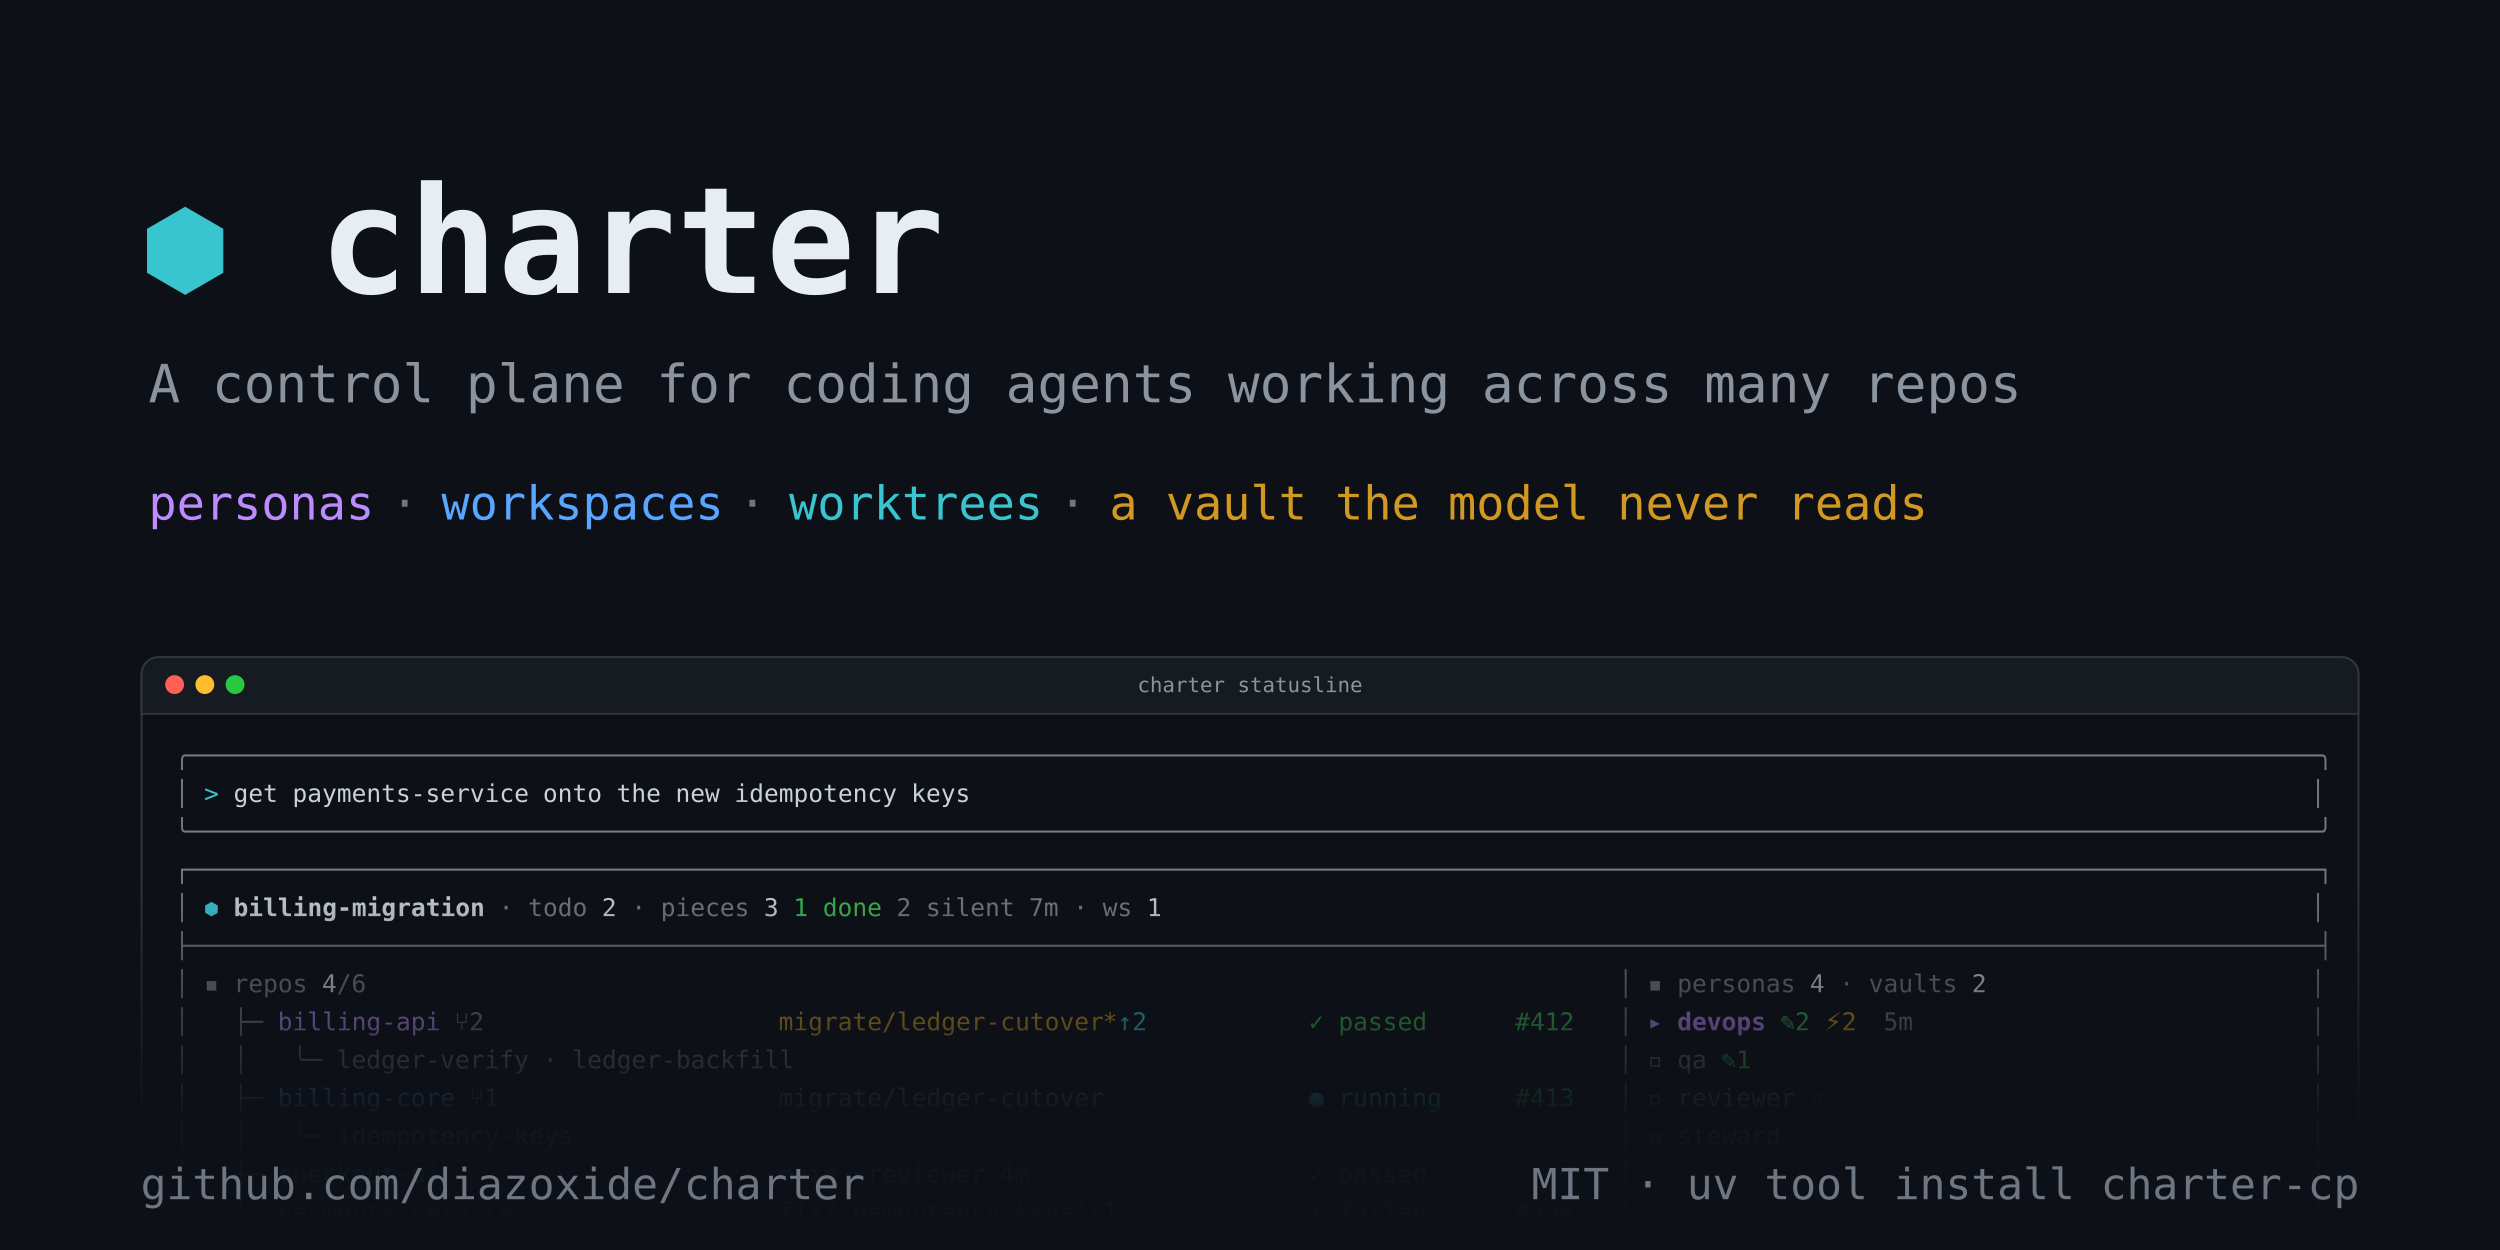
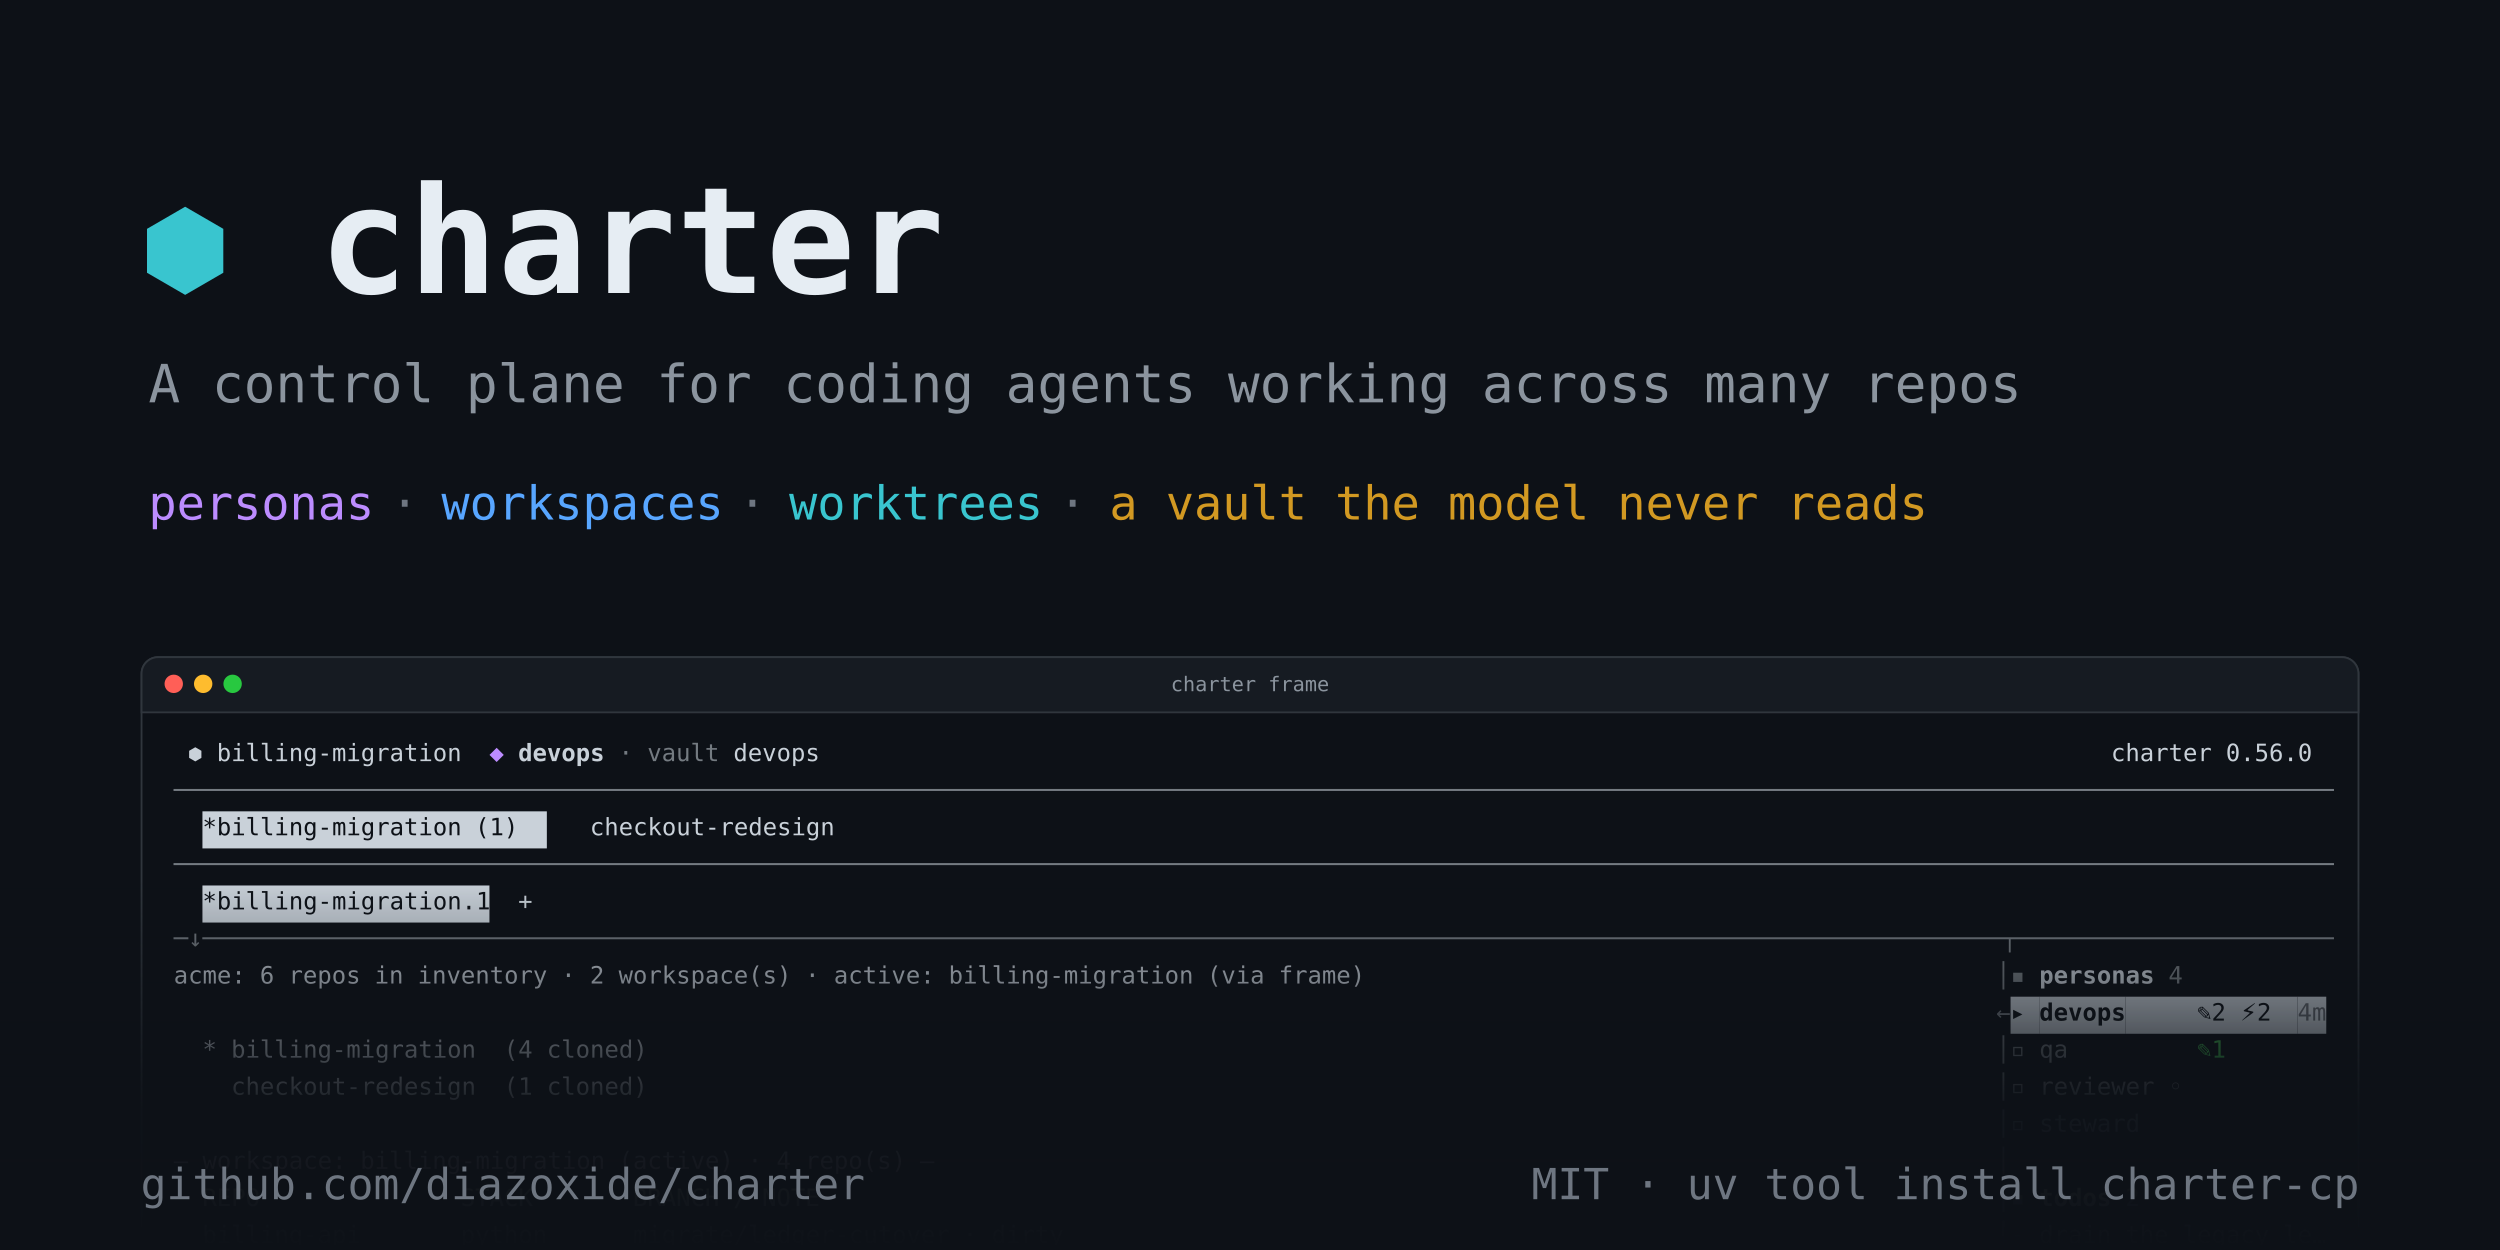
- <svg xmlns="http://www.w3.org/2000/svg" width="1280" height="640" viewBox="0 0 1280 640" role="img" aria-label="charter — a control plane for coding agents across many repos: durable personas, per-task workspaces, and a credential vault the model never reads from. Below the wordmark, charter's real status line showing the active task, its repos and their branches.">
+ <svg xmlns="http://www.w3.org/2000/svg" width="1280" height="640" viewBox="0 0 1280 640" role="img" aria-label="charter — a control plane for coding agents across many repos: durable personas, per-task workspaces, and a credential vault the model never reads from. Below the wordmark, charter's real frame: a tab strip of workspaces, a tab strip of agent chats, and a persona column beside the session it is running.">
  <style>
    .mono { font-family: ui-monospace, SFMono-Regular, 'SF Mono', Menlo, Consolas, 'DejaVu Sans Mono', monospace; }
  </style>
  <defs>
    <linearGradient id="fade" x1="0" y1="0" x2="0" y2="1">
      <stop offset="0" stop-color="#0d1117" stop-opacity="0" />
      <stop offset="0.62" stop-color="#0d1117" stop-opacity="0.94" />
      <stop offset="1" stop-color="#0d1117" stop-opacity="1" />
    </linearGradient>
    <clipPath id="crop">
      <rect x="72" y="336" width="1136" height="304" />
    </clipPath>
  </defs>
  <rect width="1280" height="640" fill="#0d1117" />
  <text class="mono" x="72" y="150" font-size="76" font-weight="700" fill="#e6edf3">
    <tspan fill="#39c5cf">⬢</tspan> charter
  </text>
  <text class="mono" x="76" y="206" font-size="27" fill="#8b949e">A control plane for coding agents working across many repos</text>
  <g class="mono" font-size="24">
    <text x="76" y="266" fill="#bc8cff">personas</text>
    <text x="200" y="266" fill="#6e7681">·</text>
    <text x="226" y="266" fill="#58a6ff">workspaces</text>
    <text x="378" y="266" fill="#6e7681">·</text>
    <text x="404" y="266" fill="#39c5cf">worktrees</text>
    <text x="542" y="266" fill="#6e7681">·</text>
    <text x="568" y="266" fill="#d29922">a vault the model never reads</text>
  </g>
  <g clip-path="url(#crop)">
-     <svg x="72" y="336" width="1136" height="286.22" viewBox="0 0 1174.8 296.0" preserveAspectRatio="xMidYMin slice">
-       <rect x="0.5" y="0.5" width="1173.80" height="379.40" rx="9" fill="#0d1117" stroke="#30363d" />
-       <path d="M0.5 9.5a9 9 0 0 1 9-9h1155.80a9 9 0 0 1 9 9v21.00h-1173.80z" fill="#161b22" stroke="#30363d" />
+     <svg x="72" y="336" width="1136" height="304.06" viewBox="0 0 1206.0 322.8" preserveAspectRatio="xMidYMin slice">
+       <rect x="0.5" y="0.5" width="1205.00" height="661.50" rx="9" fill="#0d1117" stroke="#30363d" />
+       <path d="M0.5 9.5a9 9 0 0 1 9-9h1187.00a9 9 0 0 1 9 9v21.00h-1205.00z" fill="#161b22" stroke="#30363d" />
      <circle cx="18" cy="15.0" r="5" fill="#ff5f57" />
      <circle cx="34" cy="15.0" r="5" fill="#febc2e" />
      <circle cx="50" cy="15.0" r="5" fill="#28c840" />
-       <text x="587.40" y="19.0" text-anchor="middle" font-family="ui-monospace, SFMono-Regular, 'SF Mono', Menlo, Consolas, 'DejaVu Sans Mono', monospace" font-size="11" fill="#8b949e">charter statusline</text>
+       <text x="603.00" y="19.0" text-anchor="middle" font-family="ui-monospace, SFMono-Regular, 'SF Mono', Menlo, Consolas, 'DejaVu Sans Mono', monospace" font-size="11" fill="#8b949e">charter frame</text>
      <g font-family="ui-monospace, SFMono-Regular, 'SF Mono', Menlo, Consolas, 'DejaVu Sans Mono', monospace" font-size="13.0">
-         <text x="18.00 25.80 33.60 41.40 49.20 57.00 64.80 72.60 80.40 88.20 96.00 103.80 111.60 119.40 127.20 135.00 142.80 150.60 158.40 166.20 174.00 181.80 189.60 197.40 205.20 213.00 220.80 228.60 236.40 244.20 252.00 259.80 267.60 275.40 283.20 291.00 298.80 306.60 314.40 322.20 330.00 337.80 345.60 353.40 361.20 369.00 376.80 384.60 392.40 400.20 408.00 415.80 423.60 431.40 439.20 447.00 454.80 462.60 470.40 478.20 486.00 493.80 501.60 509.40 517.20 525.00 532.80 540.60 548.40 556.20 564.00 571.80 579.60 587.40 595.20 603.00 610.80 618.60 626.40 634.20 642.00 649.80 657.60 665.40 673.20 681.00 688.80 696.60 704.40 712.20 720.00 727.80 735.60 743.40 751.20 759.00 766.80 774.60 782.40 790.20 798.00 805.80 813.60 821.40 829.20 837.00 844.80 852.60 860.40 868.20 876.00 883.80 891.60 899.40 907.20 915.00 922.80 930.60 938.40 946.20 954.00 961.80 969.60 977.40 985.20 993.00 1000.80 1008.60 1016.40 1024.20 1032.00 1039.80 1047.60 1055.40 1063.20 1071.00 1078.80 1086.60 1094.40 1102.20 1110.00 1117.80 1125.60 1133.40 1141.20 1149.00" y="57.00" fill="#c9d1d9" opacity="0.55">╭────────────────────────────────────────────────────────────────────────────────────────────────────────────────────────────────────────────────╮</text>
-         <text x="18.00" y="77.15" fill="#c9d1d9" opacity="0.55">│</text>
-         <text x="33.60" y="77.15" fill="#39c5cf">&gt;</text>
-         <text x="49.20 57.00 64.80" y="77.15" fill="#c9d1d9">get</text>
-         <text x="80.40 88.20 96.00 103.80 111.60 119.40 127.20 135.00 142.80 150.60 158.40 166.20 174.00 181.80 189.60 197.40" y="77.15" fill="#c9d1d9">payments-service</text>
-         <text x="213.00 220.80 228.60 236.40" y="77.15" fill="#c9d1d9">onto</text>
-         <text x="252.00 259.80 267.60" y="77.15" fill="#c9d1d9">the</text>
-         <text x="283.20 291.00 298.80" y="77.15" fill="#c9d1d9">new</text>
-         <text x="314.40 322.20 330.00 337.80 345.60 353.40 361.20 369.00 376.80 384.60 392.40" y="77.15" fill="#c9d1d9">idempotency</text>
-         <text x="408.00 415.80 423.60 431.40" y="77.15" fill="#c9d1d9">keys</text>
-         <text x="1149.00" y="77.15" fill="#c9d1d9" opacity="0.55">│</text>
-         <text x="18.00 25.80 33.60 41.40 49.20 57.00 64.80 72.60 80.40 88.20 96.00 103.80 111.60 119.40 127.20 135.00 142.80 150.60 158.40 166.20 174.00 181.80 189.60 197.40 205.20 213.00 220.80 228.60 236.40 244.20 252.00 259.80 267.60 275.40 283.20 291.00 298.80 306.60 314.40 322.20 330.00 337.80 345.60 353.40 361.20 369.00 376.80 384.60 392.40 400.20 408.00 415.80 423.60 431.40 439.20 447.00 454.80 462.60 470.40 478.20 486.00 493.80 501.60 509.40 517.20 525.00 532.80 540.60 548.40 556.20 564.00 571.80 579.60 587.40 595.20 603.00 610.80 618.60 626.40 634.20 642.00 649.80 657.60 665.40 673.20 681.00 688.80 696.60 704.40 712.20 720.00 727.80 735.60 743.40 751.20 759.00 766.80 774.60 782.40 790.20 798.00 805.80 813.60 821.40 829.20 837.00 844.80 852.60 860.40 868.20 876.00 883.80 891.60 899.40 907.20 915.00 922.80 930.60 938.40 946.20 954.00 961.80 969.60 977.40 985.20 993.00 1000.80 1008.60 1016.40 1024.20 1032.00 1039.80 1047.60 1055.40 1063.20 1071.00 1078.80 1086.60 1094.40 1102.20 1110.00 1117.80 1125.60 1133.40 1141.20 1149.00" y="97.30" fill="#c9d1d9" opacity="0.55">╰────────────────────────────────────────────────────────────────────────────────────────────────────────────────────────────────────────────────╯</text>
-         <text x="18.00 25.80 33.60 41.40 49.20 57.00 64.80 72.60 80.40 88.20 96.00 103.80 111.60 119.40 127.20 135.00 142.80 150.60 158.40 166.20 174.00 181.80 189.60 197.40 205.20 213.00 220.80 228.60 236.40 244.20 252.00 259.80 267.60 275.40 283.20 291.00 298.80 306.60 314.40 322.20 330.00 337.80 345.60 353.40 361.20 369.00 376.80 384.60 392.40 400.20 408.00 415.80 423.60 431.40 439.20 447.00 454.80 462.60 470.40 478.20 486.00 493.80 501.60 509.40 517.20 525.00 532.80 540.60 548.40 556.20 564.00 571.80 579.60 587.40 595.20 603.00 610.80 618.60 626.40 634.20 642.00 649.80 657.60 665.40 673.20 681.00 688.80 696.60 704.40 712.20 720.00 727.80 735.60 743.40 751.20 759.00 766.80 774.60 782.40 790.20 798.00 805.80 813.60 821.40 829.20 837.00 844.80 852.60 860.40 868.20 876.00 883.80 891.60 899.40 907.20 915.00 922.80 930.60 938.40 946.20 954.00 961.80 969.60 977.40 985.20 993.00 1000.80 1008.60 1016.40 1024.20 1032.00 1039.80 1047.60 1055.40 1063.20 1071.00 1078.80 1086.60 1094.40 1102.20 1110.00 1117.80 1125.60 1133.40 1141.20 1149.00" y="117.45" fill="#c9d1d9" opacity="0.55">┌────────────────────────────────────────────────────────────────────────────────────────────────────────────────────────────────────────────────┐</text>
-         <text x="18.00" y="137.60" fill="#c9d1d9" opacity="0.55">│</text>
-         <text x="33.60" y="137.60" fill="#39c5cf">⬢</text>
-         <text x="49.20 57.00 64.80 72.60 80.40 88.20 96.00 103.80 111.60 119.40 127.20 135.00 142.80 150.60 158.40 166.20 174.00" y="137.60" fill="#c9d1d9" font-weight="600">billing-migration</text>
-         <text x="189.60" y="137.60" fill="#c9d1d9" opacity="0.55">·</text>
-         <text x="205.20 213.00 220.80 228.60" y="137.60" fill="#c9d1d9" opacity="0.55">todo</text>
-         <text x="244.20" y="137.60" fill="#c9d1d9">2</text>
-         <text x="259.80" y="137.60" fill="#c9d1d9" opacity="0.55">·</text>
-         <text x="275.40 283.20 291.00 298.80 306.60 314.40" y="137.60" fill="#c9d1d9" opacity="0.55">pieces</text>
-         <text x="330.00" y="137.60" fill="#c9d1d9">3</text>
-         <text x="345.60" y="137.60" fill="#3fb950">1</text>
-         <text x="361.20 369.00 376.80 384.60" y="137.60" fill="#3fb950">done</text>
-         <text x="400.20" y="137.60" fill="#c9d1d9" opacity="0.55">2</text>
-         <text x="415.80 423.60 431.40 439.20 447.00 454.80" y="137.60" fill="#c9d1d9" opacity="0.55">silent</text>
-         <text x="470.40 478.20" y="137.60" fill="#c9d1d9" opacity="0.55">7m</text>
-         <text x="493.80" y="137.60" fill="#c9d1d9" opacity="0.55">·</text>
-         <text x="509.40 517.20" y="137.60" fill="#c9d1d9" opacity="0.55">ws</text>
-         <text x="532.80" y="137.60" fill="#c9d1d9">1</text>
-         <text x="1149.00" y="137.60" fill="#c9d1d9" opacity="0.55">│</text>
-         <text x="18.00 25.80 33.60 41.40 49.20 57.00 64.80 72.60 80.40 88.20 96.00 103.80 111.60 119.40 127.20 135.00 142.80 150.60 158.40 166.20 174.00 181.80 189.60 197.40 205.20 213.00 220.80 228.60 236.40 244.20 252.00 259.80 267.60 275.40 283.20 291.00 298.80 306.60 314.40 322.20 330.00 337.80 345.60 353.40 361.20 369.00 376.80 384.60 392.40 400.20 408.00 415.80 423.60 431.40 439.20 447.00 454.80 462.60 470.40 478.20 486.00 493.80 501.60 509.40 517.20 525.00 532.80 540.60 548.40 556.20 564.00 571.80 579.60 587.40 595.20 603.00 610.80 618.60 626.40 634.20 642.00 649.80 657.60 665.40 673.20 681.00 688.80 696.60 704.40 712.20 720.00 727.80 735.60 743.40 751.20 759.00 766.80 774.60 782.40 790.20 798.00 805.80 813.60 821.40 829.20 837.00 844.80 852.60 860.40 868.20 876.00 883.80 891.60 899.40 907.20 915.00 922.80 930.60 938.40 946.20 954.00 961.80 969.60 977.40 985.20 993.00 1000.80 1008.60 1016.40 1024.20 1032.00 1039.80 1047.60 1055.40 1063.20 1071.00 1078.80 1086.60 1094.40 1102.20 1110.00 1117.80 1125.60 1133.40 1141.20 1149.00" y="157.75" fill="#c9d1d9" opacity="0.55">├────────────────────────────────────────────────────────────────────────────────────────────────────────────────────────────────────────────────┤</text>
-         <text x="18.00" y="177.90" fill="#c9d1d9" opacity="0.55">│</text>
-         <text x="33.60" y="177.90" fill="#c9d1d9" opacity="0.55">▪</text>
-         <text x="49.20 57.00 64.80 72.60 80.40" y="177.90" fill="#c9d1d9" opacity="0.55">repos</text>
-         <text x="96.00" y="177.90" fill="#c9d1d9">4</text>
-         <text x="103.80 111.60" y="177.90" fill="#c9d1d9" opacity="0.55">/6</text>
-         <text x="782.40" y="177.90" fill="#c9d1d9" opacity="0.55">│</text>
-         <text x="798.00" y="177.90" fill="#c9d1d9" opacity="0.55">▪</text>
-         <text x="813.60 821.40 829.20 837.00 844.80 852.60 860.40 868.20" y="177.90" fill="#c9d1d9" opacity="0.55">personas</text>
-         <text x="883.80" y="177.90" fill="#c9d1d9">4</text>
-         <text x="899.40" y="177.90" fill="#c9d1d9" opacity="0.55">·</text>
-         <text x="915.00 922.80 930.60 938.40 946.20 954.00" y="177.90" fill="#c9d1d9" opacity="0.55">vaults</text>
-         <text x="969.60" y="177.90" fill="#c9d1d9">2</text>
-         <text x="1149.00" y="177.90" fill="#c9d1d9" opacity="0.55">│</text>
-         <text x="18.00" y="198.05" fill="#c9d1d9" opacity="0.55">│</text>
-         <text x="49.20 57.00" y="198.05" fill="#c9d1d9" opacity="0.55">├─</text>
-         <text x="72.60 80.40 88.20 96.00 103.80 111.60 119.40 127.20 135.00 142.80 150.60" y="198.05" fill="#bc8cff">billing-api</text>
-         <text x="166.20 174.00" y="198.05" fill="#c9d1d9" opacity="0.55">⑂2</text>
-         <text x="337.80 345.60 353.40 361.20 369.00 376.80 384.60 392.40 400.20 408.00 415.80 423.60 431.40 439.20 447.00 454.80 462.60 470.40 478.20 486.00 493.80 501.60" y="198.05" fill="#d29922">migrate/ledger-cutover</text>
-         <text x="509.40" y="198.05" fill="#d29922">*</text>
-         <text x="517.20 525.00" y="198.05" fill="#39c5cf">↑2</text>
-         <text x="618.60" y="198.05" fill="#3fb950">✓</text>
-         <text x="634.20 642.00 649.80 657.60 665.40 673.20" y="198.05" fill="#3fb950">passed</text>
-         <text x="727.80 735.60 743.40 751.20" y="198.05" fill="#3fb950">#412</text>
-         <text x="782.40" y="198.05" fill="#c9d1d9" opacity="0.55">│</text>
-         <text x="798.00" y="198.05" fill="#bc8cff">▸</text>
-         <text x="813.60 821.40 829.20 837.00 844.80 852.60" y="198.05" fill="#bc8cff" font-weight="600">devops</text>
-         <text x="868.20 876.00" y="198.05" fill="#3fb950">✎2</text>
-         <text x="891.60 907.20" y="198.05" fill="#d29922">⚡2</text>
-         <text x="922.80 930.60" y="198.05" fill="#c9d1d9" opacity="0.55">5m</text>
-         <text x="1149.00" y="198.05" fill="#c9d1d9" opacity="0.55">│</text>
-         <text x="18.00" y="218.20" fill="#c9d1d9" opacity="0.55">│</text>
-         <text x="49.20" y="218.20" fill="#c9d1d9" opacity="0.55">│</text>
-         <text x="80.40 88.20" y="218.20" fill="#c9d1d9" opacity="0.55">╰─</text>
-         <text x="103.80 111.60 119.40 127.20 135.00 142.80 150.60 158.40 166.20 174.00 181.80 189.60 197.40" y="218.20" fill="#c9d1d9" opacity="0.55">ledger-verify</text>
-         <text x="213.00" y="218.20" fill="#c9d1d9" opacity="0.55">·</text>
-         <text x="228.60 236.40 244.20 252.00 259.80 267.60 275.40 283.20 291.00 298.80 306.60 314.40 322.20 330.00 337.80" y="218.20" fill="#c9d1d9" opacity="0.55">ledger-backfill</text>
-         <text x="782.40" y="218.20" fill="#c9d1d9" opacity="0.55">│</text>
-         <text x="798.00" y="218.20" fill="#c9d1d9" opacity="0.55">▫</text>
-         <text x="813.60 821.40" y="218.20" fill="#c9d1d9" opacity="0.55">qa</text>
-         <text x="837.00 844.80" y="218.20" fill="#3fb950">✎1</text>
-         <text x="1149.00" y="218.20" fill="#c9d1d9" opacity="0.55">│</text>
-         <text x="18.00" y="238.35" fill="#c9d1d9" opacity="0.55">│</text>
-         <text x="49.20 57.00" y="238.35" fill="#c9d1d9" opacity="0.55">├─</text>
-         <text x="72.60 80.40 88.20 96.00 103.80 111.60 119.40 127.20 135.00 142.80 150.60 158.40" y="238.35" fill="#58a6ff">billing-core</text>
-         <text x="174.00 181.80" y="238.35" fill="#c9d1d9" opacity="0.55">⑂1</text>
-         <text x="337.80 345.60 353.40 361.20 369.00 376.80 384.60 392.40 400.20 408.00 415.80 423.60 431.40 439.20 447.00 454.80 462.60 470.40 478.20 486.00 493.80 501.60" y="238.35" fill="#c9d1d9" opacity="0.55">migrate/ledger-cutover</text>
-         <text x="618.60" y="238.35" fill="#39c5cf">●</text>
-         <text x="634.20 642.00 649.80 657.60 665.40 673.20 681.00" y="238.35" fill="#39c5cf">running</text>
-         <text x="727.80 735.60 743.40 751.20" y="238.35" fill="#3fb950">#413</text>
-         <text x="782.40" y="238.35" fill="#c9d1d9" opacity="0.55">│</text>
-         <text x="798.00" y="238.35" fill="#c9d1d9" opacity="0.55">▫</text>
-         <text x="813.60 821.40 829.20 837.00 844.80 852.60 860.40 868.20" y="238.35" fill="#c9d1d9" opacity="0.55">reviewer</text>
-         <text x="883.80" y="238.35" fill="#c9d1d9" opacity="0.55">◦</text>
-         <text x="1149.00" y="238.35" fill="#c9d1d9" opacity="0.55">│</text>
-         <text x="18.00" y="258.50" fill="#c9d1d9" opacity="0.55">│</text>
-         <text x="49.20" y="258.50" fill="#c9d1d9" opacity="0.55">│</text>
-         <text x="80.40 88.20" y="258.50" fill="#c9d1d9" opacity="0.55">╰─</text>
-         <text x="103.80 111.60 119.40 127.20 135.00 142.80 150.60 158.40 166.20 174.00 181.80 189.60 197.40 205.20 213.00 220.80" y="258.50" fill="#c9d1d9" opacity="0.55">idempotency-keys</text>
-         <text x="782.40" y="258.50" fill="#c9d1d9" opacity="0.55">│</text>
-         <text x="798.00" y="258.50" fill="#c9d1d9" opacity="0.55">▫</text>
-         <text x="813.60 821.40 829.20 837.00 844.80 852.60 860.40" y="258.50" fill="#c9d1d9" opacity="0.55">steward</text>
-         <text x="1149.00" y="258.50" fill="#c9d1d9" opacity="0.55">│</text>
-         <text x="18.00" y="278.65" fill="#c9d1d9" opacity="0.55">│</text>
-         <text x="49.20 57.00" y="278.65" fill="#c9d1d9" opacity="0.55">├─</text>
-         <text x="72.60 80.40 88.20 96.00 103.80 111.60 119.40 127.20 135.00 142.80 150.60" y="278.65" fill="#39c5cf">checkout-ui</text>
-         <text x="337.80 345.60 353.40 361.20" y="278.65" fill="#c9d1d9" opacity="0.55">main</text>
-         <text x="376.80 384.60 392.40 400.20 408.00 415.80 423.60 431.40 439.20" y="278.65" fill="#bc8cff">▸reviewer</text>
-         <text x="454.80 462.60" y="278.65" fill="#c9d1d9" opacity="0.55">4m</text>
-         <text x="618.60" y="278.65" fill="#3fb950">✓</text>
-         <text x="634.20 642.00 649.80 657.60 665.40 673.20" y="278.65" fill="#3fb950">passed</text>
-         <text x="782.40" y="278.65" fill="#c9d1d9" opacity="0.55">│</text>
-         <text x="1149.00" y="278.65" fill="#c9d1d9" opacity="0.55">│</text>
-         <text x="18.00" y="298.80" fill="#c9d1d9" opacity="0.55">│</text>
-         <text x="49.20 57.00" y="298.80" fill="#c9d1d9" opacity="0.55">└─</text>
-         <text x="72.60 80.40 88.20 96.00 103.80 111.60 119.40 127.20 135.00 142.80 150.60 158.40 166.20 174.00 181.80 189.60" y="298.80" fill="#3fb950">payments-service</text>
-         <text x="337.80 345.60 353.40 361.20 369.00 376.80 384.60 392.40 400.20 408.00 415.80 423.60 431.40 439.20 447.00 454.80 462.60 470.40 478.20 486.00" y="298.80" fill="#d29922">fix/idempotency-keys</text>
-         <text x="493.80" y="298.80" fill="#d29922">*</text>
-         <text x="501.60 509.40" y="298.80" fill="#39c5cf">↑1</text>
-         <text x="618.60" y="298.80" fill="#ff7b72">✗</text>
-         <text x="634.20 642.00 649.80 657.60 665.40 673.20" y="298.80" fill="#ff7b72">failed</text>
-         <text x="727.80 735.60 743.40 751.20" y="298.80" fill="#3fb950">#398</text>
-         <text x="782.40" y="298.80" fill="#c9d1d9" opacity="0.55">│</text>
-         <text x="1149.00" y="298.80" fill="#c9d1d9" opacity="0.55">│</text>
-         <text x="18.00 25.80 33.60 41.40 49.20 57.00 64.80 72.60 80.40 88.20 96.00 103.80 111.60 119.40 127.20 135.00 142.80 150.60 158.40 166.20 174.00 181.80 189.60 197.40 205.20 213.00 220.80 228.60 236.40 244.20 252.00 259.80 267.60 275.40 283.20 291.00 298.80 306.60 314.40 322.20 330.00 337.80 345.60 353.40 361.20 369.00 376.80 384.60 392.40 400.20 408.00 415.80 423.60 431.40 439.20 447.00 454.80 462.60 470.40 478.20 486.00 493.80 501.60 509.40 517.20 525.00 532.80 540.60 548.40 556.20 564.00 571.80 579.60 587.40 595.20 603.00 610.80 618.60 626.40 634.20 642.00 649.80 657.60 665.40 673.20 681.00 688.80 696.60 704.40 712.20 720.00 727.80 735.60 743.40 751.20 759.00 766.80 774.60 782.40 790.20 798.00 805.80 813.60 821.40 829.20 837.00 844.80 852.60 860.40 868.20 876.00 883.80 891.60 899.40 907.20 915.00 922.80 930.60 938.40 946.20 954.00 961.80 969.60 977.40 985.20 993.00 1000.80 1008.60 1016.40 1024.20 1032.00 1039.80 1047.60 1055.40 1063.20 1071.00 1078.80 1086.60 1094.40 1102.20 1110.00 1117.80 1125.60 1133.40 1141.20 1149.00" y="318.95" fill="#c9d1d9" opacity="0.55">├────────────────────────────────────────────────────────────────────────────────────────────────────────────────────────────────────────────────┤</text>
-         <text x="18.00" y="339.10" fill="#c9d1d9" opacity="0.55">│</text>
-         <text x="33.60 41.40 49.20" y="339.10" fill="#c9d1d9" opacity="0.55">ctx</text>
-         <text x="64.80 72.60 80.40" y="339.10" fill="#3fb950">38%</text>
-         <text x="96.00" y="339.10" fill="#c9d1d9" opacity="0.55">·</text>
-         <text x="111.60 119.40 127.20 135.00 142.80" y="339.10" fill="#c9d1d9" opacity="0.55">cache</text>
-         <text x="158.40 166.20 174.00" y="339.10" fill="#3fb950">92%</text>
-         <text x="189.60" y="339.10" fill="#c9d1d9" opacity="0.55">·</text>
-         <text x="205.20" y="339.10" fill="#d29922">⚡</text>
-         <text x="228.60" y="339.10" fill="#d29922">2</text>
-         <text x="1016.40" y="339.10" fill="#c9d1d9" opacity="0.55">⬢</text>
-         <text x="1032.00 1039.80 1047.60 1055.40 1063.20 1071.00 1078.80" y="339.10" fill="#c9d1d9" opacity="0.55">charter</text>
-         <text x="1094.40 1102.20 1110.00 1117.80 1125.60 1133.40" y="339.10" fill="#c9d1d9" opacity="0.55">0.55.0</text>
-         <text x="1149.00" y="339.10" fill="#c9d1d9" opacity="0.55">│</text>
-         <text x="18.00 25.80 33.60 41.40 49.20 57.00 64.80 72.60 80.40 88.20 96.00 103.80 111.60 119.40 127.20 135.00 142.80 150.60 158.40 166.20 174.00 181.80 189.60 197.40 205.20 213.00 220.80 228.60 236.40 244.20 252.00 259.80 267.60 275.40 283.20 291.00 298.80 306.60 314.40 322.20 330.00 337.80 345.60 353.40 361.20 369.00 376.80 384.60 392.40 400.20 408.00 415.80 423.60 431.40 439.20 447.00 454.80 462.60 470.40 478.20 486.00 493.80 501.60 509.40 517.20 525.00 532.80 540.60 548.40 556.20 564.00 571.80 579.60 587.40 595.20 603.00 610.80 618.60 626.40 634.20 642.00 649.80 657.60 665.40 673.20 681.00 688.80 696.60 704.40 712.20 720.00 727.80 735.60 743.40 751.20 759.00 766.80 774.60 782.40 790.20 798.00 805.80 813.60 821.40 829.20 837.00 844.80 852.60 860.40 868.20 876.00 883.80 891.60 899.40 907.20 915.00 922.80 930.60 938.40 946.20 954.00 961.80 969.60 977.40 985.20 993.00 1000.80 1008.60 1016.40 1024.20 1032.00 1039.80 1047.60 1055.40 1063.20 1071.00 1078.80 1086.60 1094.40 1102.20 1110.00 1117.80 1125.60 1133.40 1141.20 1149.00" y="359.25" fill="#c9d1d9" opacity="0.55">└────────────────────────────────────────────────────────────────────────────────────────────────────────────────────────────────────────────────┘</text>
+         <text x="25.80" y="57.00" fill="#c9d1d9">⬢</text>
+         <text x="41.40 49.20 57.00 64.80 72.60 80.40 88.20 96.00 103.80 111.60 119.40 127.20 135.00 142.80 150.60 158.40 166.20" y="57.00" fill="#c9d1d9">billing-migration</text>
+         <text x="189.60" y="57.00" fill="#bc8cff">◆</text>
+         <text x="205.20 213.00 220.80 228.60 236.40 244.20" y="57.00" fill="#c9d1d9" font-weight="600">devops</text>
+         <text x="259.80" y="57.00" fill="#c9d1d9" opacity="0.55">·</text>
+         <text x="275.40 283.20 291.00 298.80 306.60" y="57.00" fill="#c9d1d9" opacity="0.55">vault</text>
+         <text x="322.20 330.00 337.80 345.60 353.40 361.20" y="57.00" fill="#c9d1d9">devops</text>
+         <text x="1071.00 1078.80 1086.60 1094.40 1102.20 1110.00 1117.80" y="57.00" fill="#c9d1d9">charter</text>
+         <text x="1133.40 1141.20 1149.00 1156.80 1164.60 1172.40" y="57.00" fill="#c9d1d9">0.56.0</text>
+         <text x="18.00 25.80 33.60 41.40 49.20 57.00 64.80 72.60 80.40 88.20 96.00 103.80 111.60 119.40 127.20 135.00 142.80 150.60 158.40 166.20 174.00 181.80 189.60 197.40 205.20 213.00 220.80 228.60 236.40 244.20 252.00 259.80 267.60 275.40 283.20 291.00 298.80 306.60 314.40 322.20 330.00 337.80 345.60 353.40 361.20 369.00 376.80 384.60 392.40 400.20 408.00 415.80 423.60 431.40 439.20 447.00 454.80 462.60 470.40 478.20 486.00 493.80 501.60 509.40 517.20 525.00 532.80 540.60 548.40 556.20 564.00 571.80 579.60 587.40 595.20 603.00 610.80 618.60 626.40 634.20 642.00 649.80 657.60 665.40 673.20 681.00 688.80 696.60 704.40 712.20 720.00 727.80 735.60 743.40 751.20 759.00 766.80 774.60 782.40 790.20 798.00 805.80 813.60 821.40 829.20 837.00 844.80 852.60 860.40 868.20 876.00 883.80 891.60 899.40 907.20 915.00 922.80 930.60 938.40 946.20 954.00 961.80 969.60 977.40 985.20 993.00 1000.80 1008.60 1016.40 1024.20 1032.00 1039.80 1047.60 1055.40 1063.20 1071.00 1078.80 1086.60 1094.40 1102.20 1110.00 1117.80 1125.60 1133.40 1141.20 1149.00 1156.80 1164.60 1172.40 1180.20" y="77.15" fill="#c9d1d9" opacity="0.55">──────────────────────────────────────────────────────────────────────────────────────────────────────────────────────────────────────────────────────</text>
+         <rect x="33.60" y="84.30" width="187.20" height="20.15" fill="#c9d1d9" />
+         <text x="33.60 41.40 49.20 57.00 64.80 72.60 80.40 88.20 96.00 103.80 111.60 119.40 127.20 135.00 142.80 150.60 158.40 166.20" y="97.30" fill="#0d1117">*billing-migration</text>
+         <text x="181.80 189.60 197.40" y="97.30" fill="#0d1117">(1)</text>
+         <text x="244.20 252.00 259.80 267.60 275.40 283.20 291.00 298.80 306.60 314.40 322.20 330.00 337.80 345.60 353.40 361.20 369.00" y="97.30" fill="#c9d1d9">checkout-redesign</text>
+         <text x="18.00 25.80 33.60 41.40 49.20 57.00 64.80 72.60 80.40 88.20 96.00 103.80 111.60 119.40 127.20 135.00 142.80 150.60 158.40 166.20 174.00 181.80 189.60 197.40 205.20 213.00 220.80 228.60 236.40 244.20 252.00 259.80 267.60 275.40 283.20 291.00 298.80 306.60 314.40 322.20 330.00 337.80 345.60 353.40 361.20 369.00 376.80 384.60 392.40 400.20 408.00 415.80 423.60 431.40 439.20 447.00 454.80 462.60 470.40 478.20 486.00 493.80 501.60 509.40 517.20 525.00 532.80 540.60 548.40 556.20 564.00 571.80 579.60 587.40 595.20 603.00 610.80 618.60 626.40 634.20 642.00 649.80 657.60 665.40 673.20 681.00 688.80 696.60 704.40 712.20 720.00 727.80 735.60 743.40 751.20 759.00 766.80 774.60 782.40 790.20 798.00 805.80 813.60 821.40 829.20 837.00 844.80 852.60 860.40 868.20 876.00 883.80 891.60 899.40 907.20 915.00 922.80 930.60 938.40 946.20 954.00 961.80 969.60 977.40 985.20 993.00 1000.80 1008.60 1016.40 1024.20 1032.00 1039.80 1047.60 1055.40 1063.20 1071.00 1078.80 1086.60 1094.40 1102.20 1110.00 1117.80 1125.60 1133.40 1141.20 1149.00 1156.80 1164.60 1172.40 1180.20" y="117.45" fill="#c9d1d9" opacity="0.55">──────────────────────────────────────────────────────────────────────────────────────────────────────────────────────────────────────────────────────</text>
+         <rect x="33.60" y="124.60" width="156.00" height="20.15" fill="#c9d1d9" />
+         <text x="33.60 41.40 49.20 57.00 64.80 72.60 80.40 88.20 96.00 103.80 111.60 119.40 127.20 135.00 142.80 150.60 158.40 166.20 174.00 181.80" y="137.60" fill="#0d1117">*billing-migration.1</text>
+         <text x="205.20" y="137.60" fill="#c9d1d9">+</text>
+         <text x="18.00 25.80 33.60 41.40 49.20 57.00 64.80 72.60 80.40 88.20 96.00 103.80 111.60 119.40 127.20 135.00 142.80 150.60 158.40 166.20 174.00 181.80 189.60 197.40 205.20 213.00 220.80 228.60 236.40 244.20 252.00 259.80 267.60 275.40 283.20 291.00 298.80 306.60 314.40 322.20 330.00 337.80 345.60 353.40 361.20 369.00 376.80 384.60 392.40 400.20 408.00 415.80 423.60 431.40 439.20 447.00 454.80 462.60 470.40 478.20 486.00 493.80 501.60 509.40 517.20 525.00 532.80 540.60 548.40 556.20 564.00 571.80 579.60 587.40 595.20 603.00 610.80 618.60 626.40 634.20 642.00 649.80 657.60 665.40 673.20 681.00 688.80 696.60 704.40 712.20 720.00 727.80 735.60 743.40 751.20 759.00 766.80 774.60 782.40 790.20 798.00 805.80 813.60 821.40 829.20 837.00 844.80 852.60 860.40 868.20 876.00 883.80 891.60 899.40 907.20 915.00 922.80 930.60 938.40 946.20 954.00 961.80 969.60 977.40 985.20 993.00 1000.80 1008.60 1016.40 1024.20 1032.00 1039.80 1047.60 1055.40 1063.20 1071.00 1078.80 1086.60 1094.40 1102.20 1110.00 1117.80 1125.60 1133.40 1141.20 1149.00 1156.80 1164.60 1172.40 1180.20" y="157.75" fill="#c9d1d9" opacity="0.55">─↓─────────────────────────────────────────────────────────────────────────────────────────────────────────────────────────────┬──────────────────────</text>
+         <text x="18.00 25.80 33.60 41.40 49.20" y="177.90" fill="#c9d1d9">acme:</text>
+         <text x="64.80" y="177.90" fill="#c9d1d9">6</text>
+         <text x="80.40 88.20 96.00 103.80 111.60" y="177.90" fill="#c9d1d9">repos</text>
+         <text x="127.20 135.00" y="177.90" fill="#c9d1d9">in</text>
+         <text x="150.60 158.40 166.20 174.00 181.80 189.60 197.40 205.20 213.00" y="177.90" fill="#c9d1d9">inventory</text>
+         <text x="228.60" y="177.90" fill="#c9d1d9">·</text>
+         <text x="244.20" y="177.90" fill="#c9d1d9">2</text>
+         <text x="259.80 267.60 275.40 283.20 291.00 298.80 306.60 314.40 322.20 330.00 337.80 345.60" y="177.90" fill="#c9d1d9">workspace(s)</text>
+         <text x="361.20" y="177.90" fill="#c9d1d9">·</text>
+         <text x="376.80 384.60 392.40 400.20 408.00 415.80 423.60" y="177.90" fill="#c9d1d9">active:</text>
+         <text x="439.20 447.00 454.80 462.60 470.40 478.20 486.00 493.80 501.60 509.40 517.20 525.00 532.80 540.60 548.40 556.20 564.00" y="177.90" fill="#c9d1d9">billing-migration</text>
+         <text x="579.60 587.40 595.20 603.00" y="177.90" fill="#c9d1d9">(via</text>
+         <text x="618.60 626.40 634.20 642.00 649.80 657.60" y="177.90" fill="#c9d1d9">frame)</text>
+         <text x="1008.60 1016.40" y="177.90" fill="#c9d1d9" opacity="0.55">│▪</text>
+         <text x="1032.00 1039.80 1047.60 1055.40 1063.20 1071.00 1078.80 1086.60" y="177.90" fill="#c9d1d9" font-weight="600">personas</text>
+         <text x="1102.20" y="177.90" fill="#c9d1d9" opacity="0.55">4</text>
+         <text x="1008.60" y="198.05" fill="#c9d1d9" opacity="0.55">←</text>
+         <rect x="1016.40" y="185.05" width="15.60" height="20.15" fill="#c9d1d9" />
+         <text x="1016.40" y="198.05" fill="#0d1117">▸</text>
+         <rect x="1032.00" y="185.05" width="46.80" height="20.15" fill="#c9d1d9" />
+         <text x="1032.00 1039.80 1047.60 1055.40 1063.20 1071.00" y="198.05" fill="#0d1117" font-weight="600">devops</text>
+         <rect x="1078.80" y="185.05" width="93.60" height="20.15" fill="#c9d1d9" />
+         <text x="1117.80 1125.60" y="198.05" fill="#0d1117">✎2</text>
+         <text x="1141.20 1156.80" y="198.05" fill="#0d1117">⚡2</text>
+         <rect x="1172.40" y="185.05" width="15.60" height="20.15" fill="#c9d1d9" />
+         <text x="1172.40 1180.20" y="198.05" fill="#0d1117" opacity="0.55">4m</text>
+         <text x="33.60" y="218.20" fill="#c9d1d9">*</text>
+         <text x="49.20 57.00 64.80 72.60 80.40 88.20 96.00 103.80 111.60 119.40 127.20 135.00 142.80 150.60 158.40 166.20 174.00" y="218.20" fill="#c9d1d9">billing-migration</text>
+         <text x="197.40 205.20" y="218.20" fill="#c9d1d9">(4</text>
+         <text x="220.80 228.60 236.40 244.20 252.00 259.80 267.60" y="218.20" fill="#c9d1d9">cloned)</text>
+         <text x="1008.60 1016.40" y="218.20" fill="#c9d1d9" opacity="0.55">│▫</text>
+         <text x="1032.00 1039.80" y="218.20" fill="#c9d1d9" opacity="0.55">qa</text>
+         <text x="1117.80 1125.60" y="218.20" fill="#3fb950">✎1</text>
+         <text x="49.20 57.00 64.80 72.60 80.40 88.20 96.00 103.80 111.60 119.40 127.20 135.00 142.80 150.60 158.40 166.20 174.00" y="238.35" fill="#c9d1d9">checkout-redesign</text>
+         <text x="197.40 205.20" y="238.35" fill="#c9d1d9">(1</text>
+         <text x="220.80 228.60 236.40 244.20 252.00 259.80 267.60" y="238.35" fill="#c9d1d9">cloned)</text>
+         <text x="1008.60 1016.40" y="238.35" fill="#c9d1d9" opacity="0.55">│▫</text>
+         <text x="1032.00 1039.80 1047.60 1055.40 1063.20 1071.00 1078.80 1086.60" y="238.35" fill="#c9d1d9" opacity="0.55">reviewer</text>
+         <text x="1102.20" y="238.35" fill="#c9d1d9" opacity="0.55">◦</text>
+         <text x="1008.60 1016.40" y="258.50" fill="#c9d1d9" opacity="0.55">│▫</text>
+         <text x="1032.00 1039.80 1047.60 1055.40 1063.20 1071.00 1078.80" y="258.50" fill="#c9d1d9" opacity="0.55">steward</text>
+         <text x="18.00" y="278.65" fill="#c9d1d9">—</text>
+         <text x="33.60 41.40 49.20 57.00 64.80 72.60 80.40 88.20 96.00 103.80" y="278.65" fill="#c9d1d9">workspace:</text>
+         <text x="119.40 127.20 135.00 142.80 150.60 158.40 166.20 174.00 181.80 189.60 197.40 205.20 213.00 220.80 228.60 236.40 244.20" y="278.65" fill="#c9d1d9">billing-migration</text>
+         <text x="259.80 267.60 275.40 283.20 291.00 298.80 306.60 314.40" y="278.65" fill="#c9d1d9">(active)</text>
+         <text x="330.00" y="278.65" fill="#c9d1d9">·</text>
+         <text x="345.60" y="278.65" fill="#c9d1d9">4</text>
+         <text x="361.20 369.00 376.80 384.60 392.40 400.20 408.00" y="278.65" fill="#c9d1d9">repo(s)</text>
+         <text x="423.60" y="278.65" fill="#c9d1d9">—</text>
+         <text x="1008.60" y="278.65" fill="#c9d1d9" opacity="0.55">│</text>
+         <text x="33.60 41.40 49.20 57.00" y="298.80" fill="#c9d1d9">REPO</text>
+         <text x="174.00 181.80 189.60 197.40 205.20" y="298.80" fill="#c9d1d9">STACK</text>
+         <text x="267.60 275.40 283.20 291.00 298.80 306.60" y="298.80" fill="#c9d1d9">BRANCH</text>
+         <text x="322.20" y="298.80" fill="#c9d1d9">/</text>
+         <text x="337.80 345.60 353.40 361.20" y="298.80" fill="#c9d1d9">NOTE</text>
+         <text x="1008.60 1016.40" y="298.80" fill="#c9d1d9" opacity="0.55">│▪</text>
+         <text x="1032.00 1039.80 1047.60 1055.40 1063.20" y="298.80" fill="#c9d1d9" font-weight="600">todos</text>
+         <text x="1078.80" y="298.80" fill="#c9d1d9" opacity="0.55">2</text>
+         <text x="33.60 41.40 49.20 57.00 64.80 72.60 80.40 88.20 96.00 103.80 111.60" y="318.95" fill="#c9d1d9">billing-api</text>
+         <text x="174.00 181.80 189.60 197.40 205.20 213.00" y="318.95" fill="#c9d1d9">python</text>
+         <text x="267.60 275.40 283.20 291.00 298.80 306.60 314.40 322.20 330.00 337.80 345.60 353.40 361.20 369.00 376.80 384.60 392.40 400.20 408.00 415.80 423.60 431.40" y="318.95" fill="#c9d1d9">migrate/ledger-cutover</text>
+         <text x="447.00" y="318.95" fill="#c9d1d9">·</text>
+         <text x="462.60 470.40 478.20 486.00 493.80" y="318.95" fill="#c9d1d9">dirty</text>
+         <text x="1008.60 1016.40" y="318.95" fill="#c9d1d9" opacity="0.55">│-</text>
+         <text x="1032.00 1039.80 1047.60 1055.40 1063.20" y="318.95" fill="#c9d1d9">drain</text>
+         <text x="1078.80 1086.60 1094.40" y="318.95" fill="#c9d1d9">the</text>
+         <text x="1110.00 1117.80 1125.60 1133.40 1141.20 1149.00" y="318.95" fill="#c9d1d9">legacy</text>
+         <text x="1164.60 1172.40 1180.20" y="318.95" fill="#c9d1d9">le…</text>
+         <text x="33.60 41.40 49.20 57.00 64.80 72.60 80.40 88.20 96.00 103.80 111.60 119.40" y="339.10" fill="#c9d1d9">billing-core</text>
+         <text x="174.00 181.80 189.60 197.40 205.20 213.00 220.80 228.60 236.40 244.20" y="339.10" fill="#c9d1d9">java-maven</text>
+         <text x="267.60 275.40 283.20 291.00 298.80 306.60 314.40 322.20 330.00 337.80 345.60 353.40 361.20 369.00 376.80 384.60 392.40 400.20 408.00 415.80 423.60 431.40" y="339.10" fill="#c9d1d9">migrate/ledger-cutover</text>
+         <text x="447.00" y="339.10" fill="#c9d1d9">·</text>
+         <text x="462.60 470.40 478.20 486.00 493.80" y="339.10" fill="#c9d1d9">clean</text>
+         <text x="1008.60 1016.40" y="339.10" fill="#c9d1d9" opacity="0.55">│-</text>
+         <text x="1032.00 1039.80 1047.60" y="339.10" fill="#c9d1d9">get</text>
+         <text x="1063.20 1071.00 1078.80 1086.60 1094.40 1102.20 1110.00 1117.80 1125.60 1133.40 1141.20 1149.00 1156.80 1164.60 1172.40 1180.20" y="339.10" fill="#c9d1d9">payments-servic…</text>
+         <text x="33.60 41.40 49.20 57.00 64.80 72.60 80.40 88.20 96.00 103.80 111.60" y="359.25" fill="#c9d1d9">checkout-ui</text>
+         <text x="174.00 181.80 189.60 197.40" y="359.25" fill="#c9d1d9">node</text>
+         <text x="267.60 275.40 283.20 291.00" y="359.25" fill="#c9d1d9">main</text>
+         <text x="306.60" y="359.25" fill="#c9d1d9">·</text>
+         <text x="322.20 330.00 337.80 345.60 353.40" y="359.25" fill="#c9d1d9">clean</text>
+         <text x="1008.60" y="359.25" fill="#c9d1d9" opacity="0.55">│</text>
+         <text x="33.60 41.40 49.20 57.00 64.80 72.60 80.40 88.20 96.00 103.80 111.60 119.40 127.20 135.00 142.80 150.60" y="379.40" fill="#c9d1d9">payments-service</text>
+         <text x="174.00 181.80" y="379.40" fill="#c9d1d9">go</text>
+         <text x="267.60 275.40 283.20 291.00 298.80 306.60 314.40 322.20 330.00 337.80 345.60 353.40 361.20 369.00 376.80 384.60 392.40 400.20 408.00 415.80" y="379.40" fill="#c9d1d9">fix/idempotency-keys</text>
+         <text x="431.40" y="379.40" fill="#c9d1d9">·</text>
+         <text x="447.00 454.80 462.60 470.40 478.20" y="379.40" fill="#c9d1d9">dirty</text>
+         <text x="1008.60" y="379.40" fill="#c9d1d9" opacity="0.55">│</text>
+         <text x="1008.60" y="399.55" fill="#c9d1d9" opacity="0.55">│</text>
+         <text x="18.00 25.80" y="419.70" fill="#c9d1d9">(6</text>
+         <text x="41.40 49.20 57.00 64.80 72.60" y="419.70" fill="#c9d1d9">repos</text>
+         <text x="88.20 96.00 103.80 111.60 119.40 127.20 135.00 142.80 150.60" y="419.70" fill="#c9d1d9">available</text>
+         <text x="166.20 174.00" y="419.70" fill="#c9d1d9">to</text>
+         <text x="189.60 197.40 205.20 213.00 220.80" y="419.70" fill="#c9d1d9">clone</text>
+         <text x="236.40" y="419.70" fill="#c9d1d9">—</text>
+         <text x="252.00 259.80 267.60" y="419.70" fill="#c9d1d9">see</text>
+         <text x="283.20 291.00 298.80 306.60 314.40 322.20 330.00 337.80 345.60 353.40 361.20 369.00 376.80 384.60 392.40 400.20 408.00" y="419.70" fill="#c9d1d9">docs/topology.md)</text>
+         <text x="1008.60" y="419.70" fill="#c9d1d9" opacity="0.55">│</text>
+         <text x="1008.60" y="439.85" fill="#c9d1d9" opacity="0.55">│</text>
+         <text x="1008.60" y="460.00" fill="#c9d1d9" opacity="0.55">│</text>
+         <text x="1008.60" y="480.15" fill="#c9d1d9" opacity="0.55">│</text>
+         <text x="18.00 25.80 33.60 41.40 49.20 57.00 64.80 72.60 80.40 88.20 96.00 103.80 111.60 119.40 127.20 135.00 142.80 150.60 158.40 166.20 174.00 181.80 189.60 197.40 205.20 213.00 220.80 228.60 236.40 244.20 252.00 259.80 267.60 275.40 283.20 291.00 298.80 306.60 314.40 322.20 330.00 337.80 345.60 353.40 361.20 369.00 376.80 384.60 392.40 400.20 408.00 415.80 423.60 431.40 439.20 447.00 454.80 462.60 470.40 478.20 486.00 493.80 501.60 509.40 517.20 525.00 532.80 540.60 548.40 556.20 564.00 571.80 579.60 587.40 595.20 603.00 610.80 618.60 626.40 634.20 642.00 649.80 657.60 665.40 673.20 681.00 688.80 696.60 704.40 712.20 720.00 727.80 735.60 743.40 751.20 759.00 766.80 774.60 782.40 790.20 798.00 805.80 813.60 821.40 829.20 837.00 844.80 852.60 860.40 868.20 876.00 883.80 891.60 899.40 907.20 915.00 922.80 930.60 938.40 946.20 954.00 961.80 969.60 977.40 985.20 993.00 1000.80 1008.60 1016.40 1024.20 1032.00 1039.80 1047.60 1055.40 1063.20 1071.00 1078.80 1086.60 1094.40 1102.20 1110.00 1117.80 1125.60 1133.40 1141.20 1149.00 1156.80 1164.60 1172.40 1180.20" y="500.30" fill="#c9d1d9" opacity="0.55">─↑─────────────────────────────────────────────────────────────────────────────────────────────────────────────────────────────┴──────────────────────</text>
+         <text x="18.00" y="520.45" fill="#c9d1d9" opacity="0.55">▪</text>
+         <text x="33.60 41.40 49.20 57.00 64.80" y="520.45" fill="#c9d1d9" font-weight="600">repos</text>
+         <text x="80.40" y="520.45" fill="#c9d1d9" opacity="0.55">4</text>
+         <text x="33.60 41.40" y="540.60" fill="#c9d1d9" opacity="0.55">├─</text>
+         <text x="57.00 64.80 72.60 80.40 88.20 96.00 103.80 111.60 119.40 127.20 135.00" y="540.60" fill="#bc8cff">billing-api</text>
+         <text x="150.60 158.40" y="540.60" fill="#c9d1d9" opacity="0.55">⑂2</text>
+         <text x="322.20 330.00 337.80 345.60 353.40 361.20 369.00 376.80 384.60 392.40 400.20 408.00 415.80 423.60 431.40 439.20 447.00 454.80 462.60 470.40 478.20 486.00 493.80" y="540.60" fill="#d29922">migrate/ledger-cutover*</text>
+         <text x="501.60 509.40" y="540.60" fill="#39c5cf">↑2</text>
+         <text x="603.00" y="540.60" fill="#3fb950">✓</text>
+         <text x="618.60 626.40 634.20 642.00 649.80 657.60" y="540.60" fill="#3fb950">passed</text>
+         <text x="712.20 720.00 727.80 735.60" y="540.60" fill="#3fb950">#412</text>
+         <text x="33.60 41.40" y="560.75" fill="#c9d1d9" opacity="0.55">├─</text>
+         <text x="57.00 64.80 72.60 80.40 88.20 96.00 103.80 111.60 119.40 127.20 135.00 142.80" y="560.75" fill="#58a6ff">billing-core</text>
+         <text x="158.40 166.20" y="560.75" fill="#c9d1d9" opacity="0.55">⑂1</text>
+         <text x="322.20 330.00 337.80 345.60 353.40 361.20 369.00 376.80 384.60 392.40 400.20 408.00 415.80 423.60 431.40 439.20 447.00 454.80 462.60 470.40 478.20 486.00" y="560.75" fill="#c9d1d9" opacity="0.55">migrate/ledger-cutover</text>
+         <text x="603.00" y="560.75" fill="#39c5cf">●</text>
+         <text x="618.60 626.40 634.20 642.00 649.80 657.60 665.40" y="560.75" fill="#39c5cf">running</text>
+         <text x="712.20 720.00 727.80 735.60" y="560.75" fill="#3fb950">#413</text>
+         <text x="33.60 41.40" y="580.90" fill="#c9d1d9" opacity="0.55">├─</text>
+         <text x="57.00 64.80 72.60 80.40 88.20 96.00 103.80 111.60 119.40 127.20 135.00" y="580.90" fill="#39c5cf">checkout-ui</text>
+         <text x="322.20 330.00 337.80 345.60" y="580.90" fill="#c9d1d9" opacity="0.55">main</text>
+         <text x="603.00" y="580.90" fill="#3fb950">✓</text>
+         <text x="618.60 626.40 634.20 642.00 649.80 657.60" y="580.90" fill="#3fb950">passed</text>
+         <text x="33.60 41.40" y="601.05" fill="#c9d1d9" opacity="0.55">└─</text>
+         <text x="57.00 64.80 72.60 80.40 88.20 96.00 103.80 111.60 119.40 127.20 135.00 142.80 150.60 158.40 166.20 174.00" y="601.05" fill="#3fb950">payments-service</text>
+         <text x="322.20 330.00 337.80 345.60 353.40 361.20 369.00 376.80 384.60 392.40 400.20 408.00 415.80 423.60 431.40 439.20 447.00 454.80 462.60 470.40 478.20" y="601.05" fill="#d29922">fix/idempotency-keys*</text>
+         <text x="486.00 493.80" y="601.05" fill="#39c5cf">↑1</text>
+         <text x="603.00" y="601.05" fill="#ff7b72">✗</text>
+         <text x="618.60 626.40 634.20 642.00 649.80 657.60" y="601.05" fill="#ff7b72">failed</text>
+         <text x="712.20 720.00 727.80 735.60" y="601.05" fill="#3fb950">#398</text>
+         <text x="18.00 25.80 33.60 41.40 49.20 57.00 64.80 72.60 80.40 88.20 96.00 103.80 111.60 119.40 127.20 135.00 142.80 150.60 158.40 166.20 174.00 181.80 189.60 197.40 205.20 213.00 220.80 228.60 236.40 244.20 252.00 259.80 267.60 275.40 283.20 291.00 298.80 306.60 314.40 322.20 330.00 337.80 345.60 353.40 361.20 369.00 376.80 384.60 392.40 400.20 408.00 415.80 423.60 431.40 439.20 447.00 454.80 462.60 470.40 478.20 486.00 493.80 501.60 509.40 517.20 525.00 532.80 540.60 548.40 556.20 564.00 571.80 579.60 587.40 595.20 603.00 610.80 618.60 626.40 634.20 642.00 649.80 657.60 665.40 673.20 681.00 688.80 696.60 704.40 712.20 720.00 727.80 735.60 743.40 751.20 759.00 766.80 774.60 782.40 790.20 798.00 805.80 813.60 821.40 829.20 837.00 844.80 852.60 860.40 868.20 876.00 883.80 891.60 899.40 907.20 915.00 922.80 930.60 938.40 946.20 954.00 961.80 969.60 977.40 985.20 993.00 1000.80 1008.60 1016.40 1024.20 1032.00 1039.80 1047.60 1055.40 1063.20 1071.00 1078.80 1086.60 1094.40 1102.20 1110.00 1117.80 1125.60 1133.40 1141.20 1149.00 1156.80 1164.60 1172.40 1180.20" y="621.20" fill="#c9d1d9" opacity="0.55">──────────────────────────────────────────────────────────────────────────────────────────────────────────────────────────────────────────────────────</text>
+         <text x="18.00" y="641.35" fill="#c9d1d9">2</text>
+         <text x="33.60 41.40 49.20 57.00 64.80" y="641.35" fill="#c9d1d9">todos</text>
+         <text x="80.40" y="641.35" fill="#c9d1d9">·</text>
+         <text x="96.00" y="641.35" fill="#d29922">⠼</text>
+         <text x="111.60" y="641.35" fill="#d29922">2</text>
+         <text x="127.20 135.00 142.80 150.60 158.40 166.20 174.00" y="641.35" fill="#d29922">running</text>
+         <text x="189.60" y="641.35" fill="#c9d1d9">·</text>
+         <text x="205.20 213.00" y="641.35" fill="#c9d1d9">F2</text>
+         <text x="228.60 236.40 244.20 252.00 259.80 267.60 275.40" y="641.35" fill="#c9d1d9">palette</text>
      </g>
    </svg>
  </g>
  <rect x="0" y="450" width="1280" height="190" fill="url(#fade)" />
  <text class="mono" x="72" y="614" font-size="22" fill="#6e7681">github.com/diazoxide/charter</text>
  <text class="mono" x="1208" y="614" font-size="22" text-anchor="end" fill="#6e7681">MIT · uv tool install charter-cp</text>
</svg>
